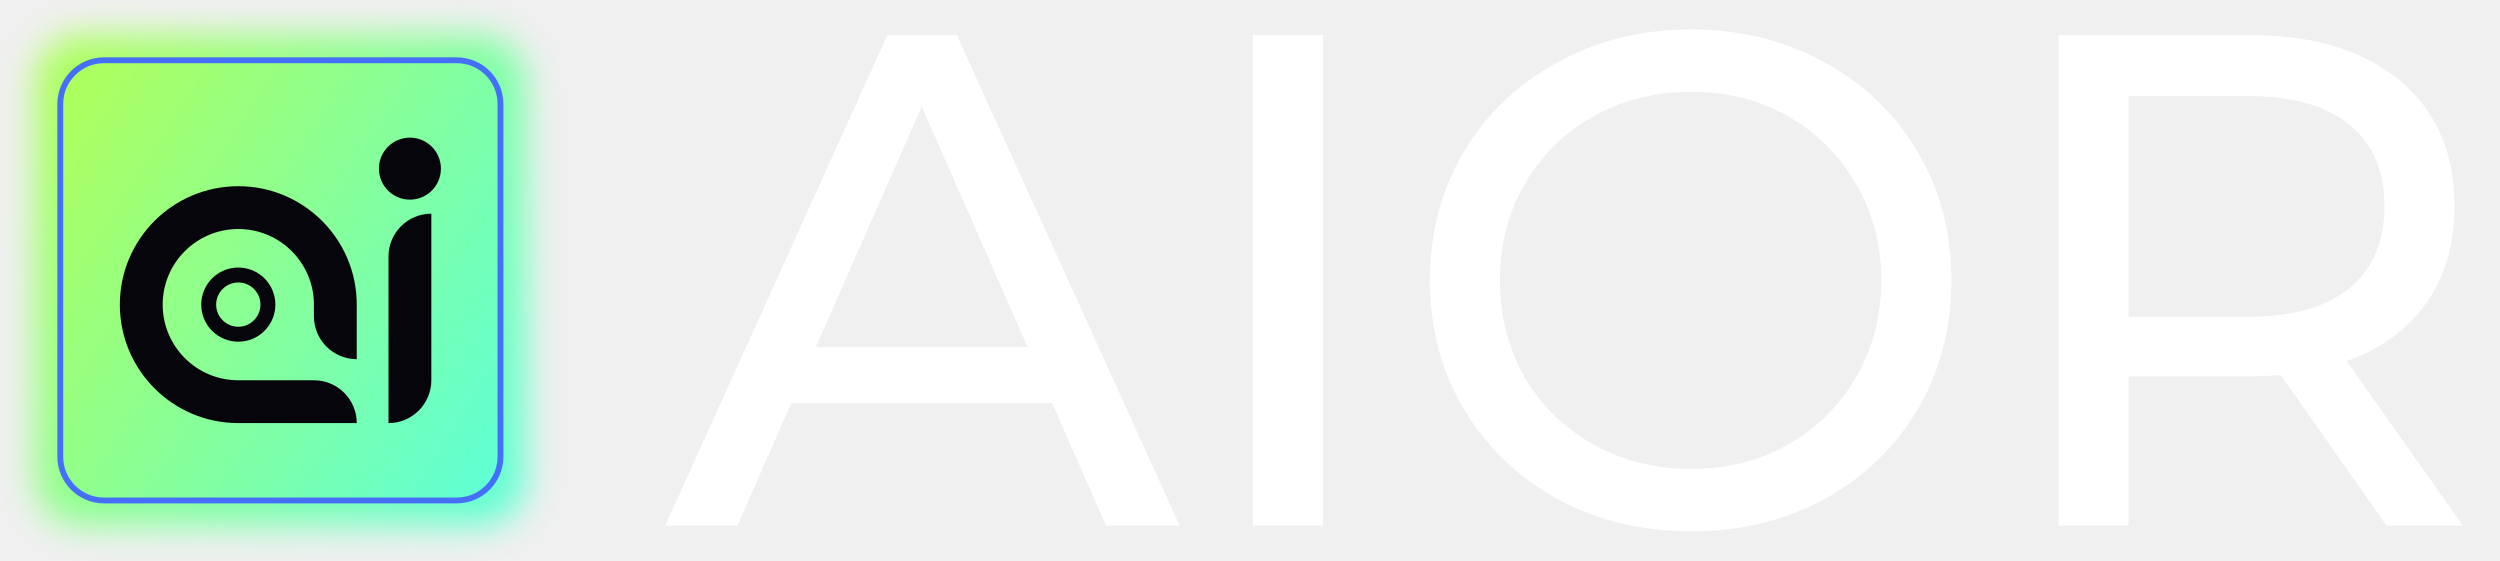
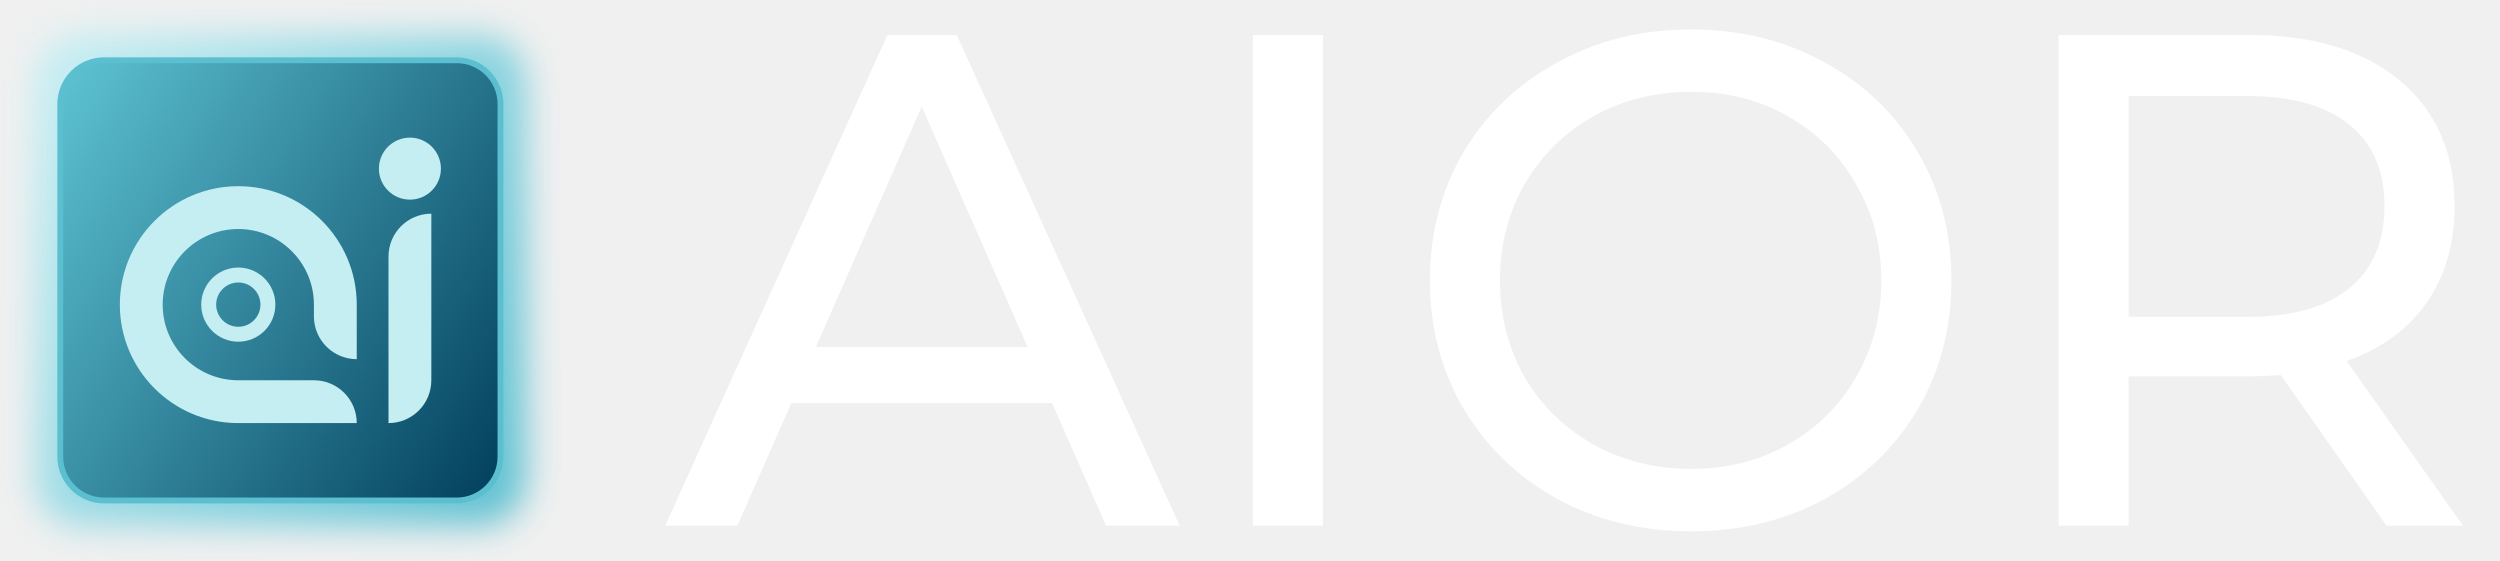
<svg xmlns="http://www.w3.org/2000/svg" width="428" height="96" viewBox="0 0 428 96" fill="none">
-   <g filter="url(#filter0_f_4906_3023)">
-     <rect x="6" y="6" width="84" height="84" rx="8" fill="url(#paint0_linear_4906_3023)" />
+   <g filter="url(#filter0_f_logo9)">
+     <rect x="6" y="6" width="84" height="84" rx="8" fill="url(#paint0_linear_logo9)" />
  </g>
-   <rect x="10.318" y="10.316" width="75.364" height="75.364" rx="7.5" fill="url(#paint1_linear_4906_3023)" stroke="#456FF8" />
-   <path fill-rule="evenodd" clip-rule="evenodd" d="M53.742 65.101H47.045H40.796C33.646 65.101 27.85 59.305 27.85 52.155C27.85 45.005 33.646 39.209 40.796 39.209C47.946 39.209 53.742 45.006 53.742 52.155V54.157C53.742 58.207 57.025 61.49 61.075 61.49V52.154C61.075 40.955 51.996 31.875 40.796 31.875C29.596 31.875 20.517 40.955 20.517 52.154C20.517 63.354 29.596 72.434 40.796 72.434H61.076C61.076 68.384 57.792 65.101 53.742 65.101Z" fill="#06050B" />
-   <path d="M40.796 45.805C37.291 45.805 34.449 48.646 34.449 52.151C34.449 55.657 37.291 58.498 40.796 58.498C44.301 58.498 47.143 55.657 47.143 52.151C47.143 48.646 44.301 45.805 40.796 45.805ZM40.796 55.942C38.706 55.942 37.006 54.242 37.006 52.151C37.006 50.062 38.706 48.361 40.796 48.361C42.886 48.361 44.587 50.062 44.587 52.151C44.587 54.242 42.886 55.942 40.796 55.942Z" fill="#06050B" />
-   <path fill-rule="evenodd" clip-rule="evenodd" d="M66.51 43.915V72.434C70.56 72.434 73.844 69.151 73.844 65.101V36.582C69.793 36.582 66.51 39.865 66.51 43.915Z" fill="#06050B" />
-   <path d="M70.177 34.177C73.108 34.177 75.484 31.8 75.484 28.869C75.484 25.939 73.108 23.562 70.177 23.562C67.246 23.562 64.87 25.939 64.87 28.869C64.87 31.8 67.246 34.177 70.177 34.177Z" fill="#06050B" />
+   <rect x="10.318" y="10.316" width="75.364" height="75.364" rx="7.5" fill="url(#paint1_linear_logo9)" stroke="#5BBFD0" />
+   <path fill-rule="evenodd" clip-rule="evenodd" d="M53.742 65.101H47.045H40.796C33.646 65.101 27.85 59.305 27.85 52.155C27.85 45.005 33.646 39.209 40.796 39.209C47.946 39.209 53.742 45.006 53.742 52.155V54.157C53.742 58.207 57.025 61.49 61.075 61.49V52.154C61.075 40.955 51.996 31.875 40.796 31.875C29.596 31.875 20.517 40.955 20.517 52.154C20.517 63.354 29.596 72.434 40.796 72.434H61.076C61.076 68.384 57.792 65.101 53.742 65.101Z" fill="#C5EEF3" />
+   <path d="M40.796 45.805C37.291 45.805 34.449 48.646 34.449 52.151C34.449 55.657 37.291 58.498 40.796 58.498C44.301 58.498 47.143 55.657 47.143 52.151C47.143 48.646 44.301 45.805 40.796 45.805ZM40.796 55.942C38.706 55.942 37.006 54.242 37.006 52.151C37.006 50.062 38.706 48.361 40.796 48.361C42.886 48.361 44.587 50.062 44.587 52.151C44.587 54.242 42.886 55.942 40.796 55.942Z" fill="#C5EEF3" />
+   <path fill-rule="evenodd" clip-rule="evenodd" d="M66.51 43.915V72.434C70.56 72.434 73.844 69.151 73.844 65.101V36.582C69.793 36.582 66.51 39.865 66.51 43.915Z" fill="#C5EEF3" />
+   <path d="M70.177 34.177C73.108 34.177 75.484 31.8 75.484 28.869C75.484 25.939 73.108 23.562 70.177 23.562C67.246 23.562 64.87 25.939 64.87 28.869C64.87 31.8 67.246 34.177 70.177 34.177Z" fill="#C5EEF3" />
  <path d="M180.12 69H135.48L126.24 90H113.88L151.92 6H163.8L201.96 90H189.36L180.12 69ZM175.92 59.4L157.8 18.24L139.68 59.4H175.92ZM214.491 6H226.491V90H214.491V6ZM289.559 90.96C281.079 90.96 273.439 89.12 266.639 85.44C259.839 81.68 254.479 76.52 250.559 69.96C246.719 63.4 244.799 56.08 244.799 48C244.799 39.92 246.719 32.6 250.559 26.04C254.479 19.48 259.839 14.36 266.639 10.68C273.439 6.92 281.079 5.04 289.559 5.04C297.959 5.04 305.559 6.92 312.359 10.68C319.159 14.36 324.479 19.48 328.319 26.04C332.159 32.52 334.079 39.84 334.079 48C334.079 56.16 332.159 63.52 328.319 70.08C324.479 76.56 319.159 81.68 312.359 85.44C305.559 89.12 297.959 90.96 289.559 90.96ZM289.559 80.28C295.719 80.28 301.239 78.88 306.119 76.08C311.079 73.28 314.959 69.44 317.759 64.56C320.639 59.6 322.079 54.08 322.079 48C322.079 41.92 320.639 36.44 317.759 31.56C314.959 26.6 311.079 22.72 306.119 19.92C301.239 17.12 295.719 15.72 289.559 15.72C283.399 15.72 277.799 17.12 272.759 19.92C267.799 22.72 263.879 26.6 260.999 31.56C258.199 36.44 256.799 41.92 256.799 48C256.799 54.08 258.199 59.6 260.999 64.56C263.879 69.44 267.799 73.28 272.759 76.08C277.799 78.88 283.399 80.28 289.559 80.28ZM408.58 90L390.46 64.2C388.22 64.36 386.46 64.44 385.18 64.44H364.42V90H352.42V6H385.18C396.06 6 404.62 8.6 410.86 13.8C417.1 19 420.22 26.16 420.22 35.28C420.22 41.76 418.62 47.28 415.42 51.84C412.22 56.4 407.66 59.72 401.74 61.8L421.66 90H408.58ZM384.82 54.24C392.42 54.24 398.22 52.6 402.22 49.32C406.22 46.04 408.22 41.36 408.22 35.28C408.22 29.2 406.22 24.56 402.22 21.36C398.22 18.08 392.42 16.44 384.82 16.44H364.42V54.24H384.82Z" fill="white" />
  <defs>
-     <filter id="filter0_f_4906_3023" x="0" y="0" width="96" height="96" filterUnits="userSpaceOnUse" color-interpolation-filters="sRGB">
+     <filter id="filter0_f_logo9" x="0" y="0" width="96" height="96" filterUnits="userSpaceOnUse" color-interpolation-filters="sRGB">
      <feFlood flood-opacity="0" result="BackgroundImageFix" />
      <feBlend mode="normal" in="SourceGraphic" in2="BackgroundImageFix" result="shape" />
-       <feGaussianBlur stdDeviation="3" result="effect1_foregroundBlur_4906_3023" />
+       <feGaussianBlur stdDeviation="3" result="effect1_foregroundBlur_logo9" />
    </filter>
-     <linearGradient id="paint0_linear_4906_3023" x1="19.048" y1="-5.694" x2="113.469" y2="54.296" gradientUnits="userSpaceOnUse">
-       <stop stop-color="#AEFF5D" />
-       <stop offset="1" stop-color="#5DFFD9" />
+     <linearGradient id="paint0_linear_logo9" x1="19.048" y1="-5.694" x2="113.469" y2="54.296" gradientUnits="userSpaceOnUse">
+       <stop stop-color="#C5EEF3" />
+       <stop offset="1" stop-color="#5BBFD0" />
    </linearGradient>
-     <linearGradient id="paint1_linear_4906_3023" x1="21.68" y1="-0.814" x2="107.518" y2="53.722" gradientUnits="userSpaceOnUse">
-       <stop stop-color="#AEFF5D" />
-       <stop offset="1" stop-color="#5DFFD9" />
+     <linearGradient id="paint1_linear_logo9" x1="21.68" y1="-0.814" x2="107.518" y2="53.722" gradientUnits="userSpaceOnUse">
+       <stop stop-color="#5BBFD0" />
+       <stop offset="1" stop-color="#003D5B" />
    </linearGradient>
  </defs>
</svg>
